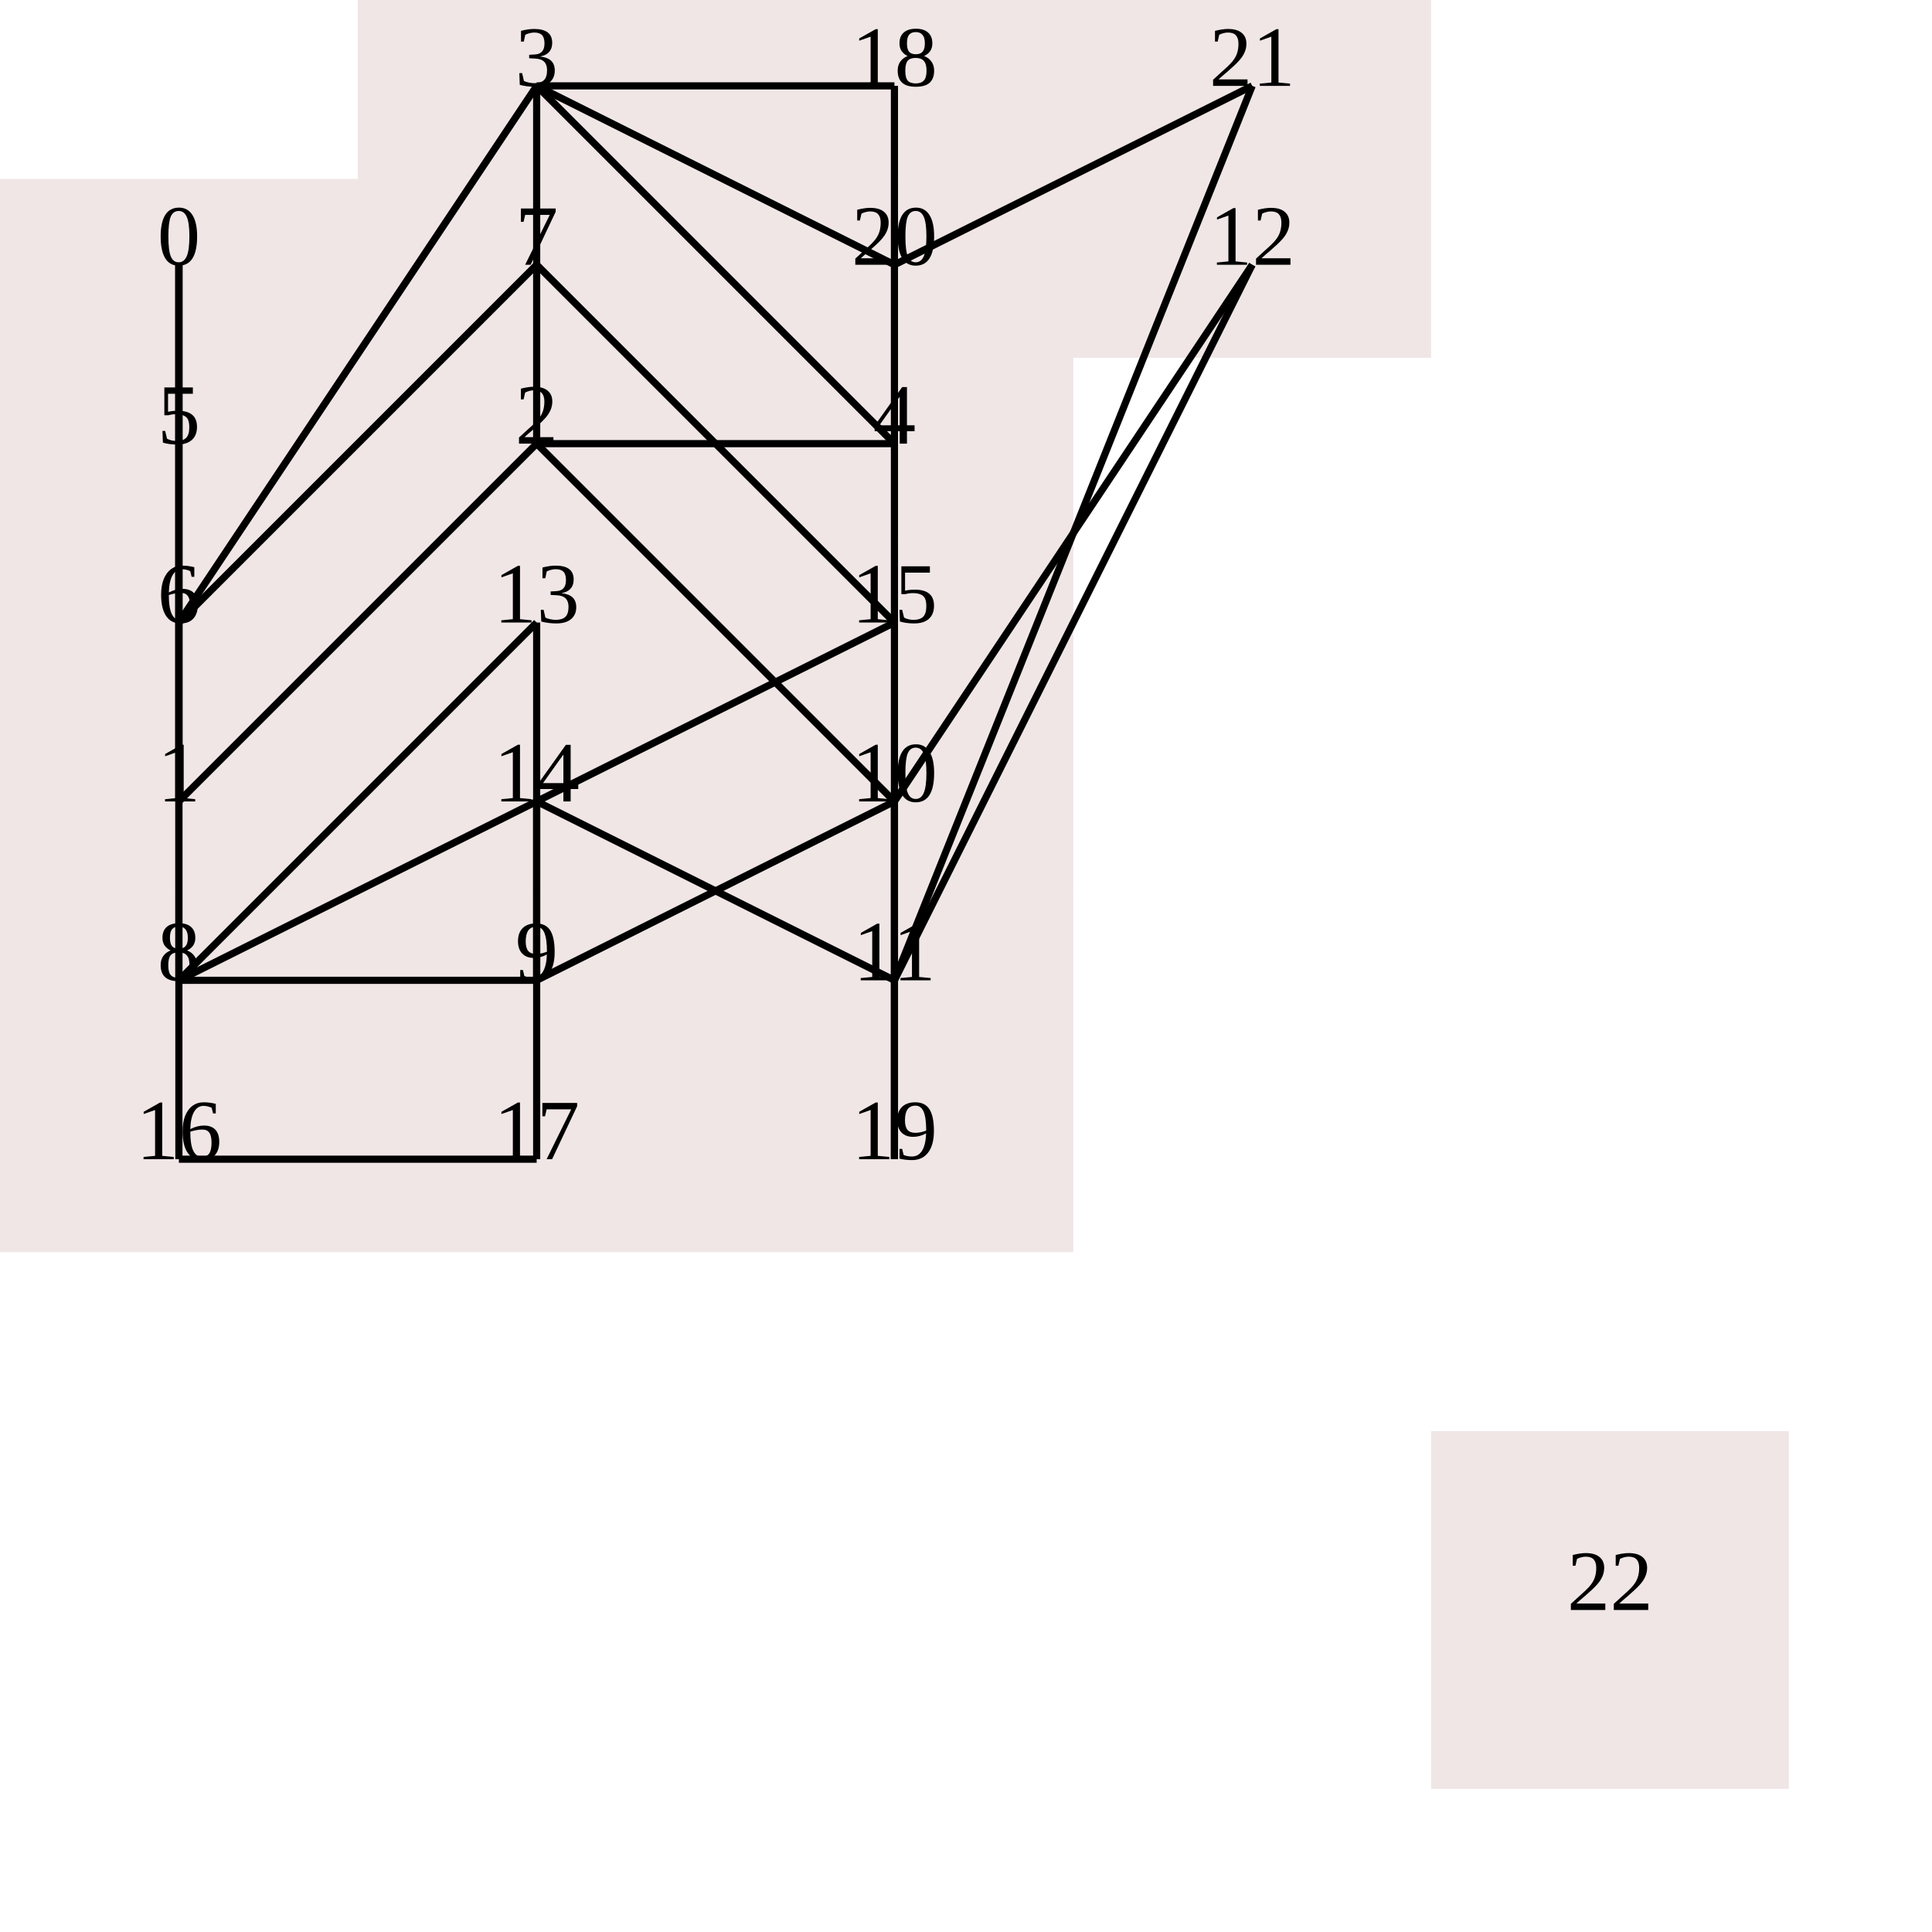
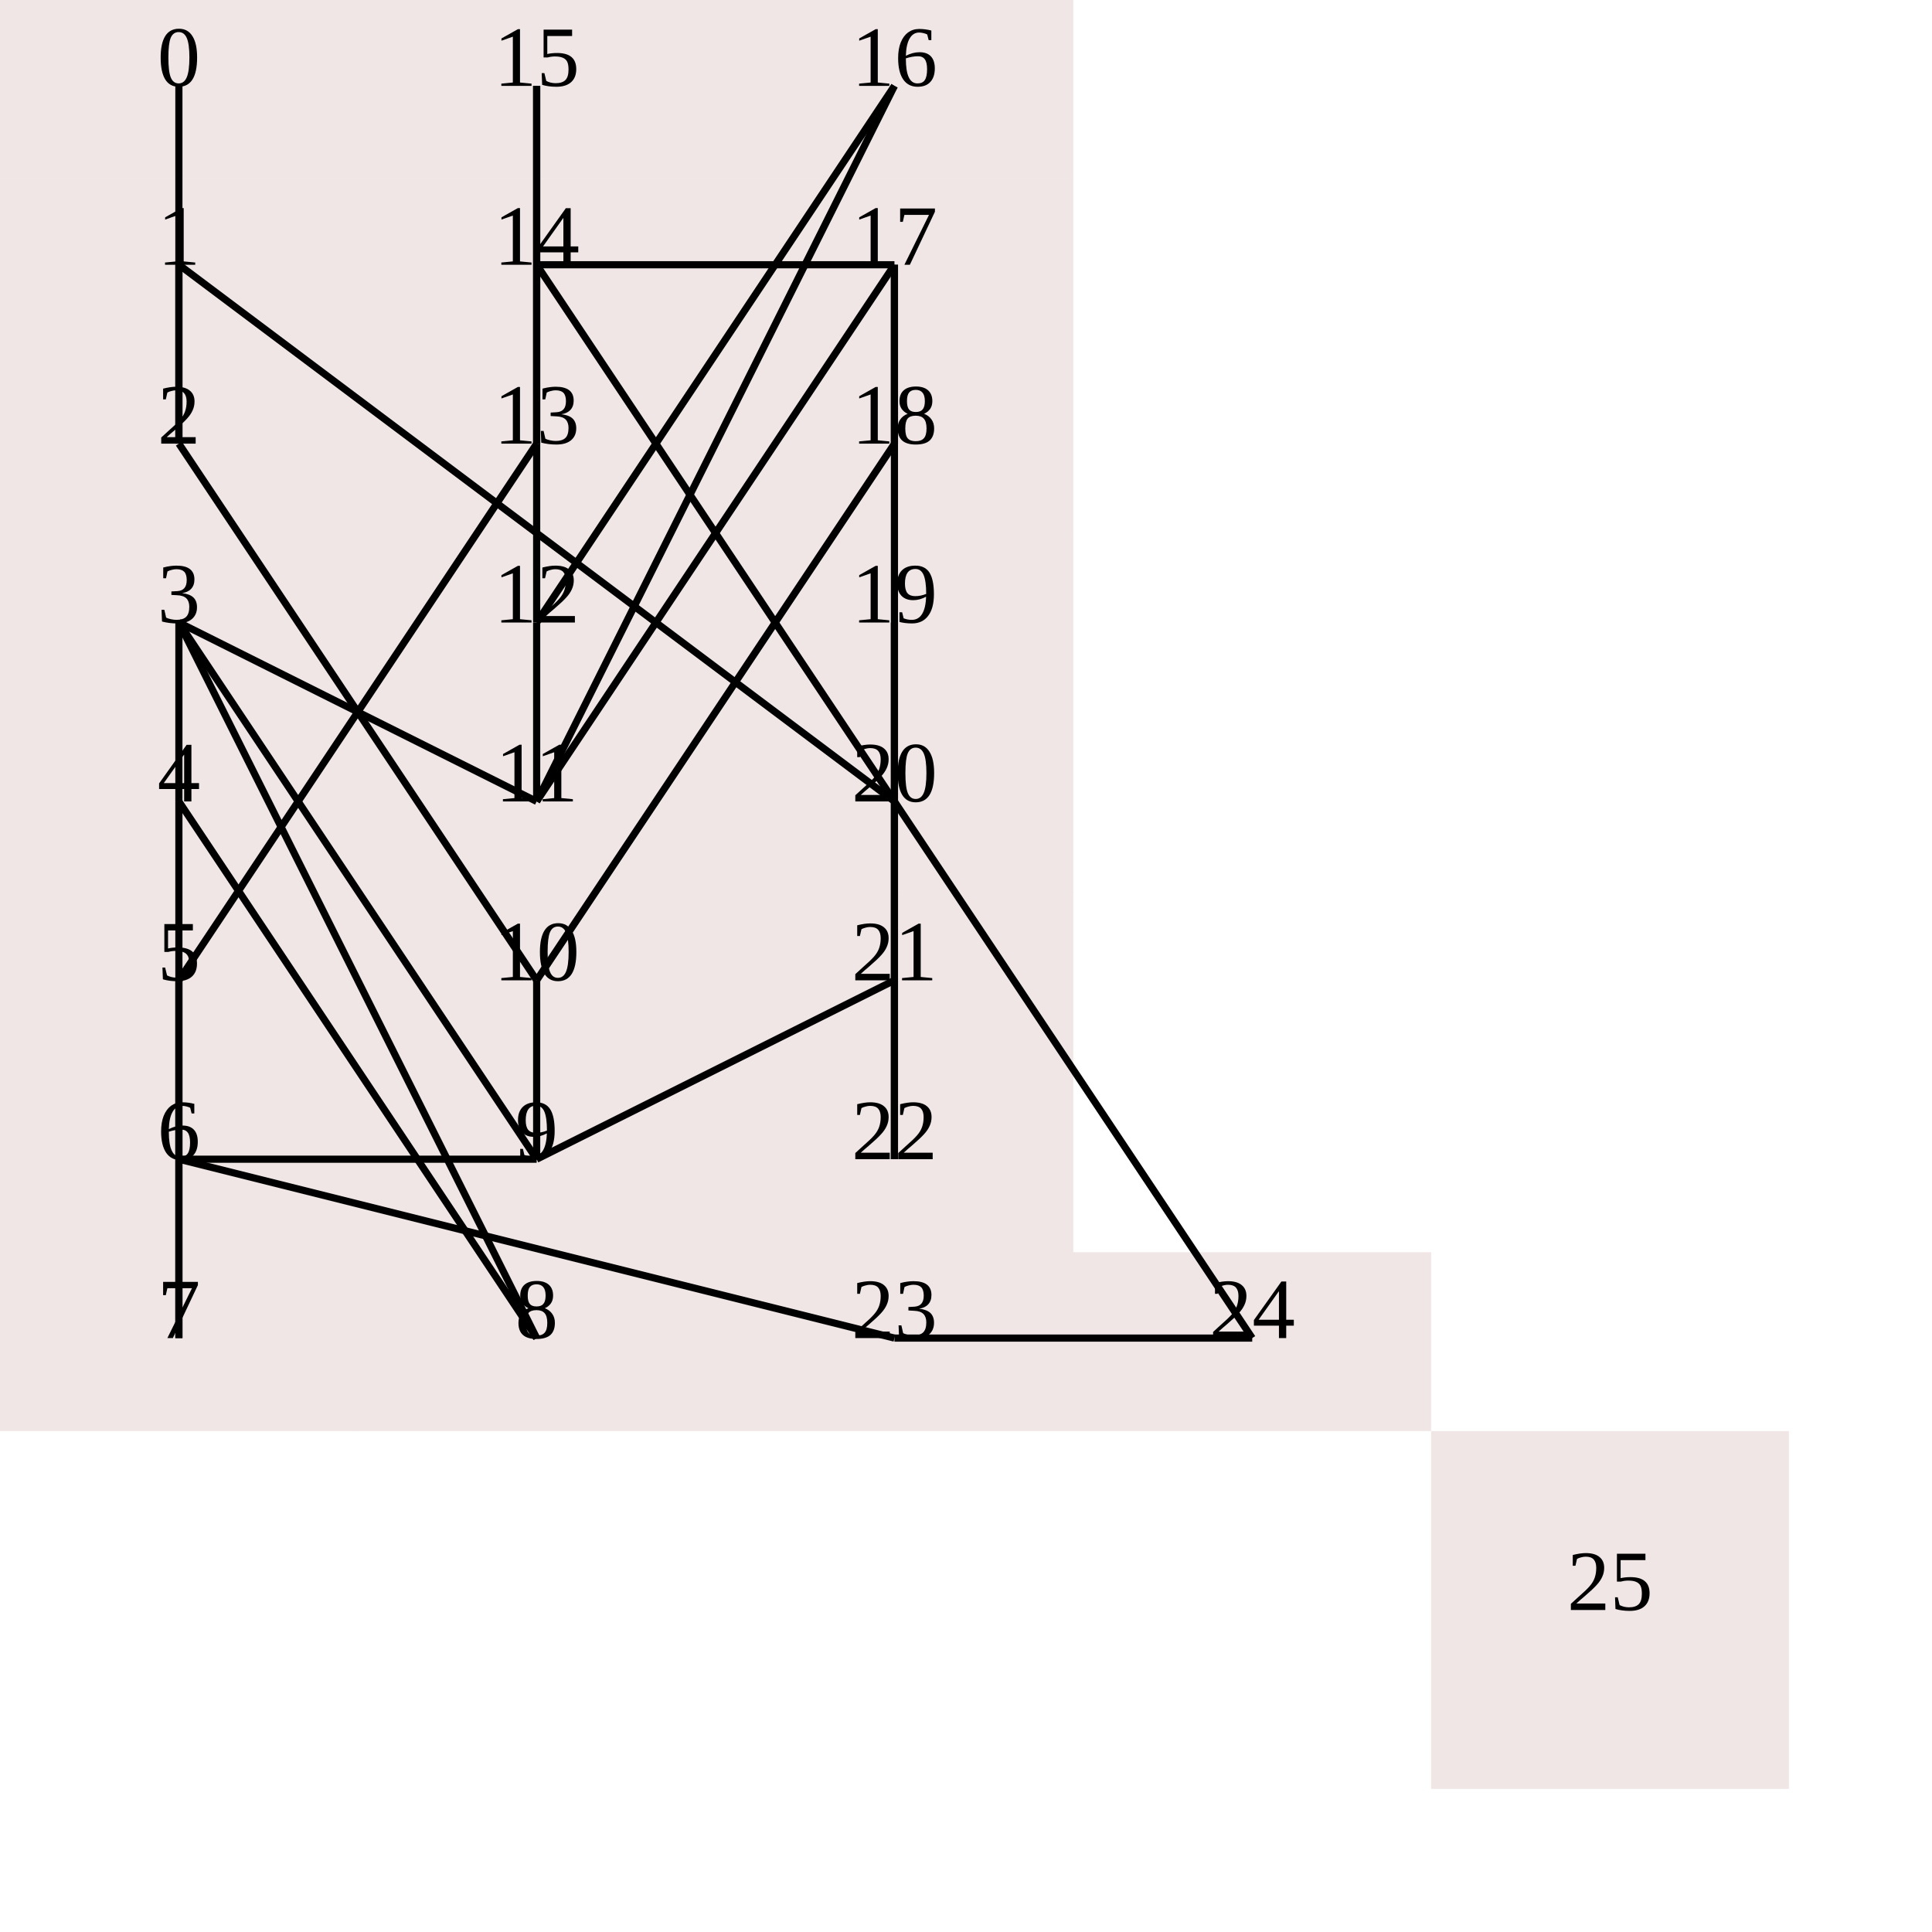
<svg xmlns="http://www.w3.org/2000/svg" width="270" height="270">
  <rect x="0" y="0" width="270" height="270" fill="rgb(255,255,255)" />
  <rect x="0" y="0" width="225" height="225" fill="rgba(255,255,255,1)" />
+   <rect x="0" y="0" width="50" height="25" fill="rgba(100,0,0,0.1)" />
+   <text x="25" y="12" text-anchor="middle" alignment-baseline="middle" fill="black">0</text>
  <rect x="0" y="25" width="50" height="25" fill="rgba(100,0,0,0.1)" />
-   <text x="25" y="37" text-anchor="middle" alignment-baseline="middle" fill="black">0</text>
+   <text x="25" y="37" text-anchor="middle" alignment-baseline="middle" fill="black">1</text>
+   <rect x="0" y="50" width="50" height="25" fill="rgba(100,0,0,0.1)" />
+   <text x="25" y="62" text-anchor="middle" alignment-baseline="middle" fill="black">2</text>
+   <rect x="0" y="75" width="50" height="25" fill="rgba(100,0,0,0.1)" />
+   <text x="25" y="87" text-anchor="middle" alignment-baseline="middle" fill="black">3</text>
  <rect x="0" y="100" width="50" height="25" fill="rgba(100,0,0,0.1)" />
-   <text x="25" y="112" text-anchor="middle" alignment-baseline="middle" fill="black">1</text>
+   <text x="25" y="112" text-anchor="middle" alignment-baseline="middle" fill="black">4</text>
+   <rect x="0" y="125" width="50" height="25" fill="rgba(100,0,0,0.1)" />
+   <text x="25" y="137" text-anchor="middle" alignment-baseline="middle" fill="black">5</text>
+   <rect x="0" y="150" width="50" height="25" fill="rgba(100,0,0,0.1)" />
+   <text x="25" y="162" text-anchor="middle" alignment-baseline="middle" fill="black">6</text>
+   <rect x="0" y="175" width="50" height="25" fill="rgba(100,0,0,0.1)" />
+   <text x="25" y="187" text-anchor="middle" alignment-baseline="middle" fill="black">7</text>
+   <rect x="50" y="175" width="50" height="25" fill="rgba(100,0,0,0.1)" />
+   <text x="75" y="187" text-anchor="middle" alignment-baseline="middle" fill="black">8</text>
+   <rect x="50" y="150" width="50" height="25" fill="rgba(100,0,0,0.1)" />
+   <text x="75" y="162" text-anchor="middle" alignment-baseline="middle" fill="black">9</text>
+   <rect x="50" y="125" width="50" height="25" fill="rgba(100,0,0,0.1)" />
+   <text x="75" y="137" text-anchor="middle" alignment-baseline="middle" fill="black">10</text>
+   <rect x="50" y="100" width="50" height="25" fill="rgba(100,0,0,0.1)" />
+   <text x="75" y="112" text-anchor="middle" alignment-baseline="middle" fill="black">11</text>
+   <rect x="50" y="75" width="50" height="25" fill="rgba(100,0,0,0.1)" />
+   <text x="75" y="87" text-anchor="middle" alignment-baseline="middle" fill="black">12</text>
  <rect x="50" y="50" width="50" height="25" fill="rgba(100,0,0,0.1)" />
-   <text x="75" y="62" text-anchor="middle" alignment-baseline="middle" fill="black">2</text>
+   <text x="75" y="62" text-anchor="middle" alignment-baseline="middle" fill="black">13</text>
+   <rect x="50" y="25" width="50" height="25" fill="rgba(100,0,0,0.1)" />
+   <text x="75" y="37" text-anchor="middle" alignment-baseline="middle" fill="black">14</text>
  <rect x="50" y="0" width="50" height="25" fill="rgba(100,0,0,0.1)" />
-   <text x="75" y="12" text-anchor="middle" alignment-baseline="middle" fill="black">3</text>
+   <text x="75" y="12" text-anchor="middle" alignment-baseline="middle" fill="black">15</text>
+   <rect x="100" y="0" width="50" height="25" fill="rgba(100,0,0,0.1)" />
+   <text x="125" y="12" text-anchor="middle" alignment-baseline="middle" fill="black">16</text>
+   <rect x="100" y="25" width="50" height="25" fill="rgba(100,0,0,0.1)" />
+   <text x="125" y="37" text-anchor="middle" alignment-baseline="middle" fill="black">17</text>
  <rect x="100" y="50" width="50" height="25" fill="rgba(100,0,0,0.1)" />
-   <text x="125" y="62" text-anchor="middle" alignment-baseline="middle" fill="black">4</text>
-   <rect x="0" y="50" width="50" height="25" fill="rgba(100,0,0,0.1)" />
-   <text x="25" y="62" text-anchor="middle" alignment-baseline="middle" fill="black">5</text>
-   <rect x="0" y="75" width="50" height="25" fill="rgba(100,0,0,0.1)" />
-   <text x="25" y="87" text-anchor="middle" alignment-baseline="middle" fill="black">6</text>
-   <rect x="50" y="25" width="50" height="25" fill="rgba(100,0,0,0.1)" />
-   <text x="75" y="37" text-anchor="middle" alignment-baseline="middle" fill="black">7</text>
-   <rect x="0" y="125" width="50" height="25" fill="rgba(100,0,0,0.1)" />
-   <text x="25" y="137" text-anchor="middle" alignment-baseline="middle" fill="black">8</text>
-   <rect x="50" y="125" width="50" height="25" fill="rgba(100,0,0,0.1)" />
-   <text x="75" y="137" text-anchor="middle" alignment-baseline="middle" fill="black">9</text>
+   <text x="125" y="62" text-anchor="middle" alignment-baseline="middle" fill="black">18</text>
+   <rect x="100" y="75" width="50" height="25" fill="rgba(100,0,0,0.1)" />
+   <text x="125" y="87" text-anchor="middle" alignment-baseline="middle" fill="black">19</text>
  <rect x="100" y="100" width="50" height="25" fill="rgba(100,0,0,0.1)" />
-   <text x="125" y="112" text-anchor="middle" alignment-baseline="middle" fill="black">10</text>
+   <text x="125" y="112" text-anchor="middle" alignment-baseline="middle" fill="black">20</text>
  <rect x="100" y="125" width="50" height="25" fill="rgba(100,0,0,0.1)" />
-   <text x="125" y="137" text-anchor="middle" alignment-baseline="middle" fill="black">11</text>
-   <rect x="150" y="25" width="50" height="25" fill="rgba(100,0,0,0.1)" />
-   <text x="175" y="37" text-anchor="middle" alignment-baseline="middle" fill="black">12</text>
-   <rect x="50" y="75" width="50" height="25" fill="rgba(100,0,0,0.1)" />
-   <text x="75" y="87" text-anchor="middle" alignment-baseline="middle" fill="black">13</text>
-   <rect x="50" y="100" width="50" height="25" fill="rgba(100,0,0,0.1)" />
-   <text x="75" y="112" text-anchor="middle" alignment-baseline="middle" fill="black">14</text>
-   <rect x="100" y="75" width="50" height="25" fill="rgba(100,0,0,0.1)" />
-   <text x="125" y="87" text-anchor="middle" alignment-baseline="middle" fill="black">15</text>
-   <rect x="0" y="150" width="50" height="25" fill="rgba(100,0,0,0.1)" />
-   <text x="25" y="162" text-anchor="middle" alignment-baseline="middle" fill="black">16</text>
-   <rect x="50" y="150" width="50" height="25" fill="rgba(100,0,0,0.1)" />
-   <text x="75" y="162" text-anchor="middle" alignment-baseline="middle" fill="black">17</text>
-   <rect x="100" y="0" width="50" height="25" fill="rgba(100,0,0,0.1)" />
-   <text x="125" y="12" text-anchor="middle" alignment-baseline="middle" fill="black">18</text>
+   <text x="125" y="137" text-anchor="middle" alignment-baseline="middle" fill="black">21</text>
  <rect x="100" y="150" width="50" height="25" fill="rgba(100,0,0,0.1)" />
-   <text x="125" y="162" text-anchor="middle" alignment-baseline="middle" fill="black">19</text>
-   <rect x="100" y="25" width="50" height="25" fill="rgba(100,0,0,0.1)" />
-   <text x="125" y="37" text-anchor="middle" alignment-baseline="middle" fill="black">20</text>
-   <rect x="150" y="0" width="50" height="25" fill="rgba(100,0,0,0.1)" />
-   <text x="175" y="12" text-anchor="middle" alignment-baseline="middle" fill="black">21</text>
+   <text x="125" y="162" text-anchor="middle" alignment-baseline="middle" fill="black">22</text>
+   <rect x="100" y="175" width="50" height="25" fill="rgba(100,0,0,0.1)" />
+   <text x="125" y="187" text-anchor="middle" alignment-baseline="middle" fill="black">23</text>
+   <rect x="150" y="175" width="50" height="25" fill="rgba(100,0,0,0.1)" />
+   <text x="175" y="187" text-anchor="middle" alignment-baseline="middle" fill="black">24</text>
  <rect x="200" y="200" width="50" height="50" fill="rgba(100,0,0,0.1)" />
-   <text x="225" y="225" text-anchor="middle" alignment-baseline="middle" fill="black">22</text>
+   <text x="225" y="225" text-anchor="middle" alignment-baseline="middle" fill="black">25</text>
+   <line x1="25" y1="12" x2="25" y2="62" stroke="black" stroke-width="1" />
+   <line x1="25" y1="37" x2="125" y2="112" stroke="black" stroke-width="1" />
  <line x1="25" y1="37" x2="25" y2="62" stroke="black" stroke-width="1" />
-   <line x1="25" y1="37" x2="25" y2="87" stroke="black" stroke-width="1" />
-   <line x1="25" y1="37" x2="25" y2="112" stroke="black" stroke-width="1" />
-   <line x1="25" y1="37" x2="25" y2="137" stroke="black" stroke-width="1" />
-   <line x1="25" y1="112" x2="25" y2="62" stroke="black" stroke-width="1" />
-   <line x1="25" y1="112" x2="75" y2="62" stroke="black" stroke-width="1" />
-   <line x1="75" y1="62" x2="125" y2="112" stroke="black" stroke-width="1" />
+   <line x1="25" y1="62" x2="75" y2="137" stroke="black" stroke-width="1" />
+   <line x1="25" y1="87" x2="75" y2="187" stroke="black" stroke-width="1" />
+   <line x1="25" y1="87" x2="75" y2="162" stroke="black" stroke-width="1" />
+   <line x1="25" y1="87" x2="25" y2="112" stroke="black" stroke-width="1" />
+   <line x1="25" y1="87" x2="75" y2="112" stroke="black" stroke-width="1" />
+   <line x1="25" y1="112" x2="75" y2="187" stroke="black" stroke-width="1" />
+   <line x1="25" y1="112" x2="25" y2="137" stroke="black" stroke-width="1" />
+   <line x1="25" y1="137" x2="75" y2="62" stroke="black" stroke-width="1" />
+   <line x1="25" y1="137" x2="25" y2="162" stroke="black" stroke-width="1" />
+   <line x1="25" y1="137" x2="25" y2="187" stroke="black" stroke-width="1" />
+   <line x1="25" y1="162" x2="125" y2="187" stroke="black" stroke-width="1" />
+   <line x1="25" y1="162" x2="75" y2="162" stroke="black" stroke-width="1" />
+   <line x1="25" y1="162" x2="25" y2="187" stroke="black" stroke-width="1" />
+   <line x1="75" y1="162" x2="125" y2="137" stroke="black" stroke-width="1" />
+   <line x1="75" y1="162" x2="75" y2="137" stroke="black" stroke-width="1" />
+   <line x1="75" y1="137" x2="125" y2="62" stroke="black" stroke-width="1" />
+   <line x1="75" y1="112" x2="125" y2="12" stroke="black" stroke-width="1" />
+   <line x1="75" y1="112" x2="125" y2="37" stroke="black" stroke-width="1" />
+   <line x1="75" y1="112" x2="75" y2="87" stroke="black" stroke-width="1" />
+   <line x1="75" y1="87" x2="125" y2="12" stroke="black" stroke-width="1" />
+   <line x1="75" y1="87" x2="75" y2="62" stroke="black" stroke-width="1" />
+   <line x1="75" y1="62" x2="75" y2="37" stroke="black" stroke-width="1" />
  <line x1="75" y1="62" x2="75" y2="12" stroke="black" stroke-width="1" />
-   <line x1="75" y1="62" x2="125" y2="62" stroke="black" stroke-width="1" />
-   <line x1="75" y1="12" x2="25" y2="87" stroke="black" stroke-width="1" />
-   <line x1="75" y1="12" x2="125" y2="12" stroke="black" stroke-width="1" />
-   <line x1="75" y1="12" x2="125" y2="37" stroke="black" stroke-width="1" />
-   <line x1="75" y1="12" x2="125" y2="62" stroke="black" stroke-width="1" />
-   <line x1="25" y1="87" x2="25" y2="162" stroke="black" stroke-width="1" />
-   <line x1="25" y1="87" x2="75" y2="37" stroke="black" stroke-width="1" />
-   <line x1="75" y1="37" x2="125" y2="87" stroke="black" stroke-width="1" />
-   <line x1="25" y1="137" x2="75" y2="87" stroke="black" stroke-width="1" />
-   <line x1="25" y1="137" x2="75" y2="112" stroke="black" stroke-width="1" />
-   <line x1="25" y1="137" x2="75" y2="137" stroke="black" stroke-width="1" />
-   <line x1="75" y1="137" x2="75" y2="87" stroke="black" stroke-width="1" />
-   <line x1="75" y1="137" x2="125" y2="112" stroke="black" stroke-width="1" />
+   <line x1="75" y1="37" x2="125" y2="37" stroke="black" stroke-width="1" />
+   <line x1="75" y1="37" x2="175" y2="187" stroke="black" stroke-width="1" />
+   <line x1="75" y1="37" x2="75" y2="12" stroke="black" stroke-width="1" />
+   <line x1="125" y1="37" x2="125" y2="162" stroke="black" stroke-width="1" />
+   <line x1="125" y1="37" x2="125" y2="62" stroke="black" stroke-width="1" />
+   <line x1="125" y1="87" x2="125" y2="112" stroke="black" stroke-width="1" />
  <line x1="125" y1="112" x2="125" y2="137" stroke="black" stroke-width="1" />
-   <line x1="125" y1="112" x2="175" y2="37" stroke="black" stroke-width="1" />
-   <line x1="125" y1="137" x2="175" y2="12" stroke="black" stroke-width="1" />
  <line x1="125" y1="137" x2="125" y2="162" stroke="black" stroke-width="1" />
-   <line x1="125" y1="137" x2="75" y2="112" stroke="black" stroke-width="1" />
-   <line x1="125" y1="137" x2="175" y2="37" stroke="black" stroke-width="1" />
-   <line x1="75" y1="112" x2="75" y2="162" stroke="black" stroke-width="1" />
-   <line x1="75" y1="112" x2="125" y2="87" stroke="black" stroke-width="1" />
-   <line x1="25" y1="162" x2="75" y2="162" stroke="black" stroke-width="1" />
-   <line x1="125" y1="12" x2="125" y2="162" stroke="black" stroke-width="1" />
-   <line x1="125" y1="37" x2="175" y2="12" stroke="black" stroke-width="1" />
+   <line x1="125" y1="187" x2="175" y2="187" stroke="black" stroke-width="1" />
</svg>
